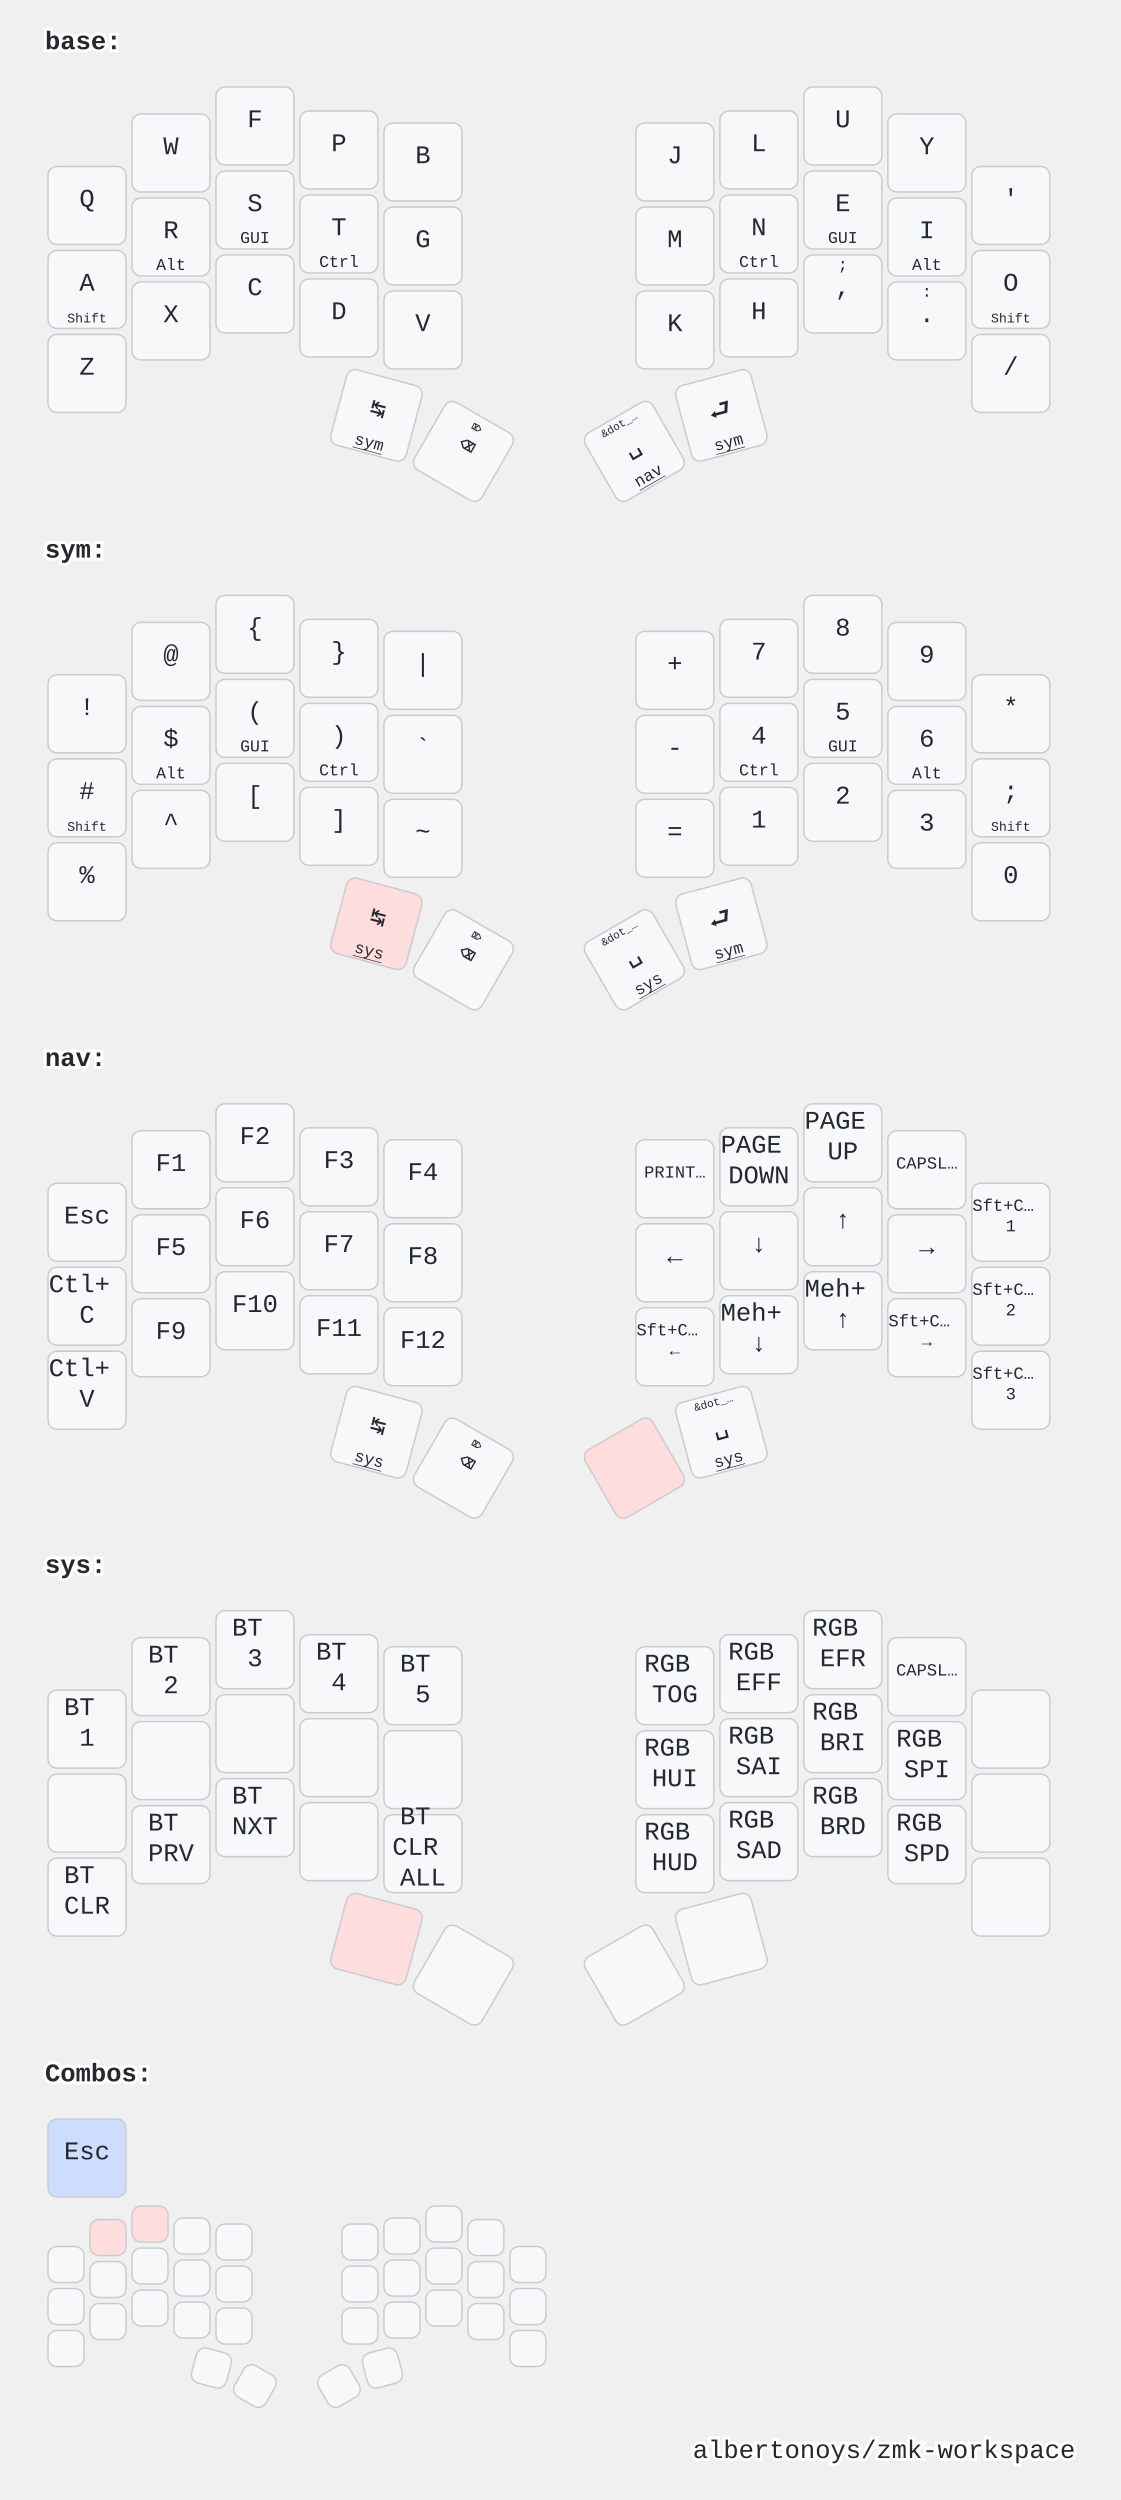
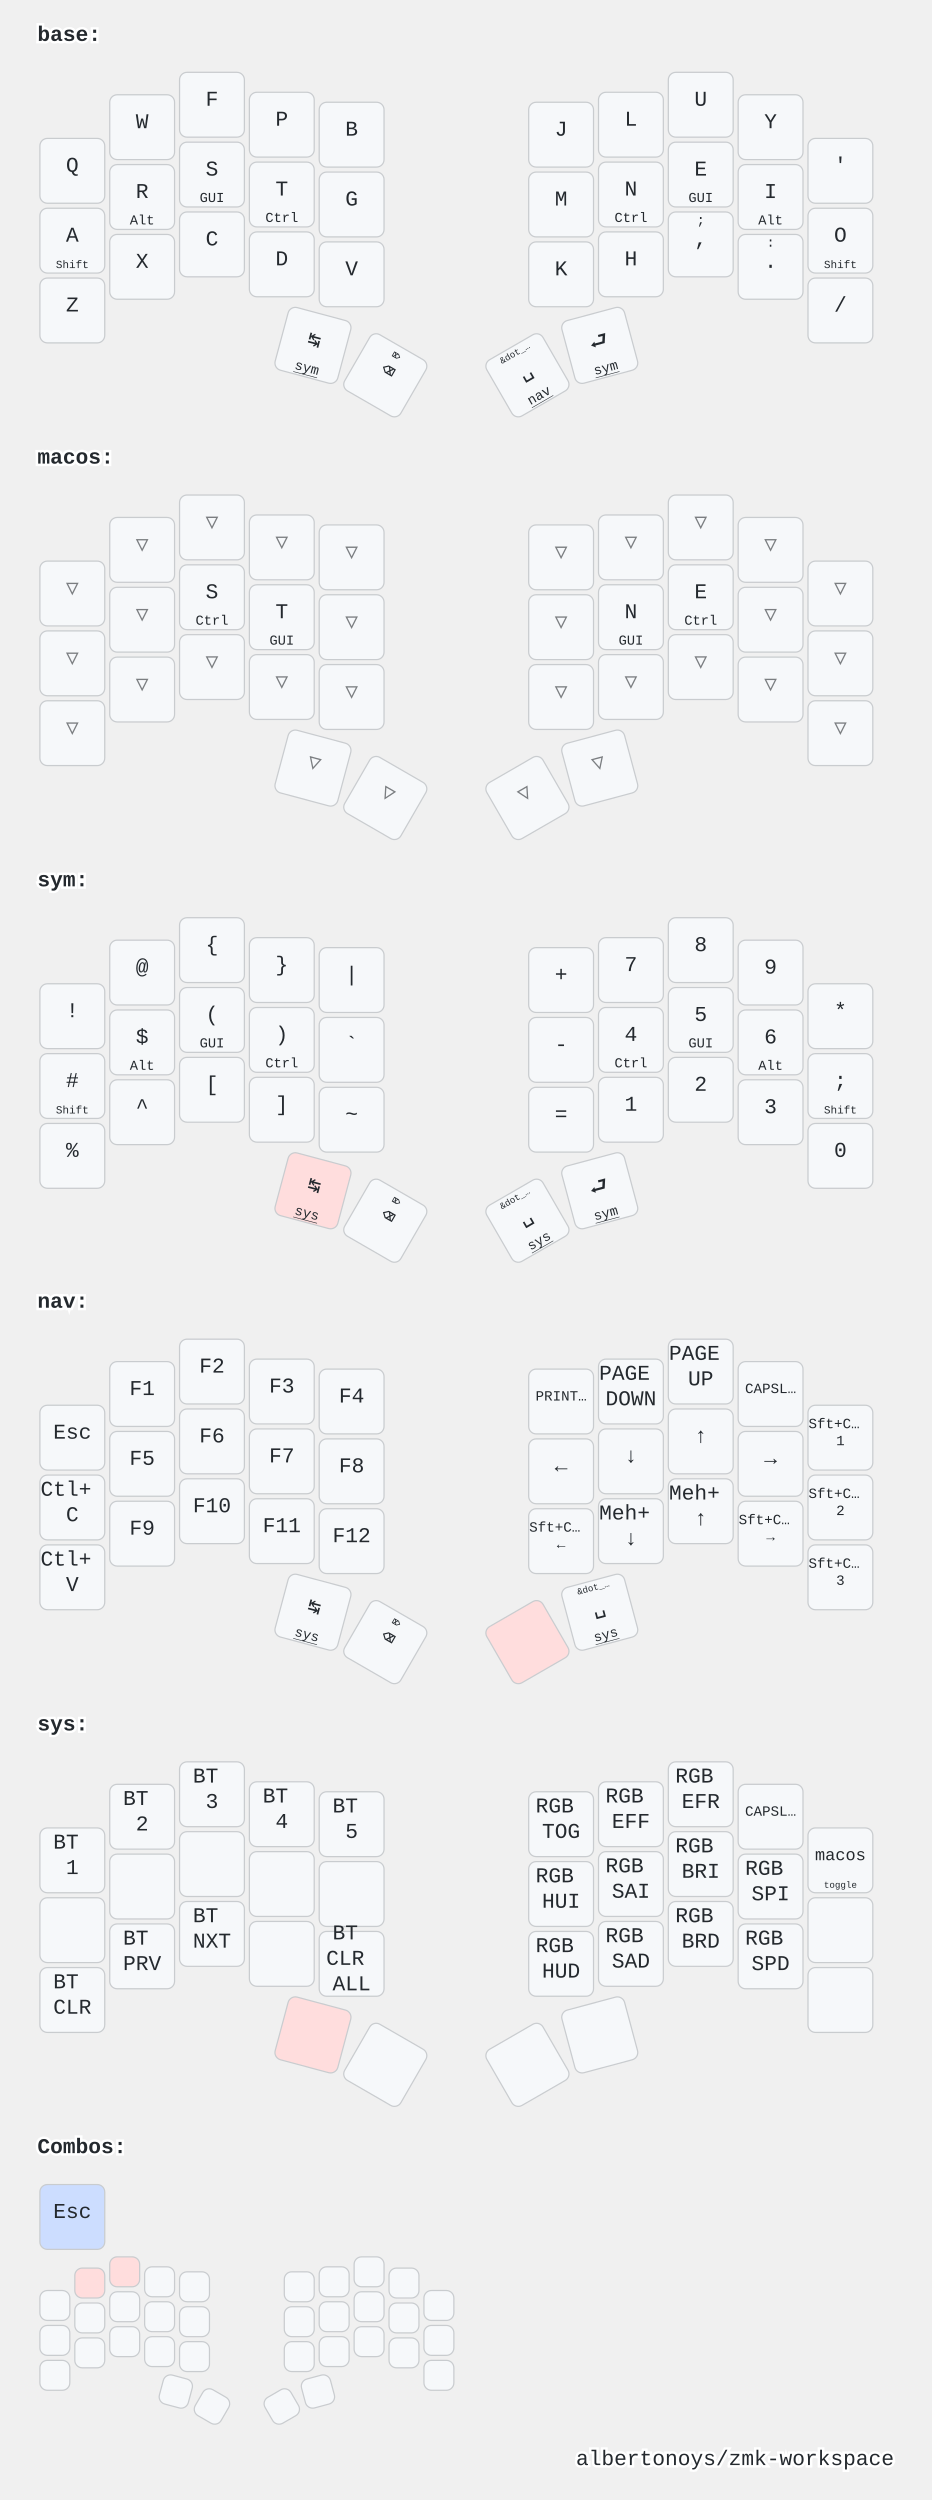
- <svg xmlns="http://www.w3.org/2000/svg" width="747" height="1667" viewBox="0 0 747 1667" class="keymap">
+ <svg xmlns="http://www.w3.org/2000/svg" width="747" height="2005" viewBox="0 0 747 2005" class="keymap">
  <style>/* inherit to force styles through use tags */
svg path {
    fill: inherit;
}

/* font and background color specifications */
svg.keymap {
    font-family: SFMono-Regular,Consolas,Liberation Mono,Menlo,monospace;
    font-size: 14px;
    font-kerning: normal;
    text-rendering: optimizeLegibility;
    fill: #24292e;
}

/* default key styling */
rect.key {
    fill: #f6f8fa;
}

rect.key, rect.combo {
    stroke: #c9cccf;
    stroke-width: 1;
}

/* default key side styling, only used is draw_key_sides is set */
rect.side {
    filter: brightness(90%);
}

/* color accent for combo boxes */
rect.combo, rect.combo-separate {
    fill: #cdf;
}

/* color accent for held keys */
rect.held, rect.combo.held {
    fill: #fdd;
}

/* color accent for ghost (optional) keys */
rect.ghost, rect.combo.ghost {
    stroke-dasharray: 4, 4;
    stroke-width: 2;
}

text {
    text-anchor: middle;
    dominant-baseline: middle;
}

/* styling for layer labels */
text.label {
    font-weight: bold;
    text-anchor: start;
    stroke: white;
    stroke-width: 4;
    paint-order: stroke;
}

/* styling for optional footer */
text.footer {
    text-anchor: end;
    dominant-baseline: auto;
    stroke: white;
    stroke-width: 4;
    paint-order: stroke;
}

/* styling for combo tap, and key hold/shifted label text */
text.combo, text.hold, text.shifted {
    font-size: 11px;
}

text.hold {
    text-anchor: middle;
    dominant-baseline: auto;
}

text.shifted {
    text-anchor: middle;
    dominant-baseline: hanging;
}

text.layer-activator {
    text-decoration: underline;
}

/* styling for hold/shifted label text in combo box */
text.combo.hold, text.combo.shifted {
    font-size: 8px;
}

/* lighter symbol for transparent keys */
text.trans {
    fill: #7b7e81;
}

/* styling for combo dendrons */
path.combo {
    stroke-width: 1;
    stroke: gray;
    fill: none;
}

/* Start Tabler Icons Cleanup */
/* cannot use height/width with glyphs */
.icon-tabler &gt; path {
    fill: inherit;
    stroke: inherit;
    stroke-width: 2;
}
/* hide tabler's default box */
.icon-tabler &gt; path[stroke="none"][fill="none"] {
    visibility: hidden;
}
/* End Tabler Icons Cleanup */

svg.keymap{font-size: 17px;}</style>
  <g transform="translate(30, 0)" class="layer-base">
    <text x="0" y="28" class="label" id="base">base:</text>
    <g transform="translate(0, 56)">
      <g transform="translate(28, 81)" class="key keypos-0">
        <rect rx="6" ry="6" x="-26" y="-26" width="52" height="52" class="key" />
        <text x="0" y="-4" class="key tap">Q</text>
      </g>
      <g transform="translate(84, 46)" class="key keypos-1">
        <rect rx="6" ry="6" x="-26" y="-26" width="52" height="52" class="key" />
        <text x="0" y="-4" class="key tap">W</text>
      </g>
      <g transform="translate(140, 28)" class="key keypos-2">
        <rect rx="6" ry="6" x="-26" y="-26" width="52" height="52" class="key" />
        <text x="0" y="-4" class="key tap">F</text>
      </g>
      <g transform="translate(196, 44)" class="key keypos-3">
        <rect rx="6" ry="6" x="-26" y="-26" width="52" height="52" class="key" />
        <text x="0" y="-4" class="key tap">P</text>
      </g>
      <g transform="translate(252, 52)" class="key keypos-4">
        <rect rx="6" ry="6" x="-26" y="-26" width="52" height="52" class="key" />
        <text x="0" y="-4" class="key tap">B</text>
      </g>
      <g transform="translate(420, 52)" class="key keypos-5">
        <rect rx="6" ry="6" x="-26" y="-26" width="52" height="52" class="key" />
        <text x="0" y="-4" class="key tap">J</text>
      </g>
      <g transform="translate(476, 44)" class="key keypos-6">
        <rect rx="6" ry="6" x="-26" y="-26" width="52" height="52" class="key" />
        <text x="0" y="-4" class="key tap">L</text>
      </g>
      <g transform="translate(532, 28)" class="key keypos-7">
        <rect rx="6" ry="6" x="-26" y="-26" width="52" height="52" class="key" />
        <text x="0" y="-4" class="key tap">U</text>
      </g>
      <g transform="translate(588, 46)" class="key keypos-8">
        <rect rx="6" ry="6" x="-26" y="-26" width="52" height="52" class="key" />
        <text x="0" y="-4" class="key tap">Y</text>
      </g>
      <g transform="translate(644, 81)" class="key keypos-9">
        <rect rx="6" ry="6" x="-26" y="-26" width="52" height="52" class="key" />
        <text x="0" y="-4" class="key tap">'</text>
      </g>
      <g transform="translate(28, 137)" class="key keypos-10">
        <rect rx="6" ry="6" x="-26" y="-26" width="52" height="52" class="key" />
        <text x="0" y="-4" class="key tap">A</text>
        <text x="0" y="22" class="key hold">
          <tspan style="font-size: 80%">Shift</tspan>
        </text>
      </g>
      <g transform="translate(84, 102)" class="key keypos-11">
        <rect rx="6" ry="6" x="-26" y="-26" width="52" height="52" class="key" />
        <text x="0" y="-4" class="key tap">R</text>
        <text x="0" y="22" class="key hold">Alt</text>
      </g>
      <g transform="translate(140, 84)" class="key keypos-12">
        <rect rx="6" ry="6" x="-26" y="-26" width="52" height="52" class="key" />
        <text x="0" y="-4" class="key tap">S</text>
        <text x="0" y="22" class="key hold">GUI</text>
      </g>
      <g transform="translate(196, 100)" class="key keypos-13">
        <rect rx="6" ry="6" x="-26" y="-26" width="52" height="52" class="key" />
        <text x="0" y="-4" class="key tap">T</text>
        <text x="0" y="22" class="key hold">Ctrl</text>
      </g>
      <g transform="translate(252, 108)" class="key keypos-14">
        <rect rx="6" ry="6" x="-26" y="-26" width="52" height="52" class="key" />
        <text x="0" y="-4" class="key tap">G</text>
      </g>
      <g transform="translate(420, 108)" class="key keypos-15">
        <rect rx="6" ry="6" x="-26" y="-26" width="52" height="52" class="key" />
        <text x="0" y="-4" class="key tap">M</text>
      </g>
      <g transform="translate(476, 100)" class="key keypos-16">
        <rect rx="6" ry="6" x="-26" y="-26" width="52" height="52" class="key" />
        <text x="0" y="-4" class="key tap">N</text>
        <text x="0" y="22" class="key hold">Ctrl</text>
      </g>
      <g transform="translate(532, 84)" class="key keypos-17">
        <rect rx="6" ry="6" x="-26" y="-26" width="52" height="52" class="key" />
        <text x="0" y="-4" class="key tap">E</text>
        <text x="0" y="22" class="key hold">GUI</text>
      </g>
      <g transform="translate(588, 102)" class="key keypos-18">
        <rect rx="6" ry="6" x="-26" y="-26" width="52" height="52" class="key" />
        <text x="0" y="-4" class="key tap">I</text>
        <text x="0" y="22" class="key hold">Alt</text>
      </g>
      <g transform="translate(644, 137)" class="key keypos-19">
        <rect rx="6" ry="6" x="-26" y="-26" width="52" height="52" class="key" />
        <text x="0" y="-4" class="key tap">O</text>
        <text x="0" y="22" class="key hold">
          <tspan style="font-size: 80%">Shift</tspan>
        </text>
      </g>
      <g transform="translate(28, 193)" class="key keypos-20">
        <rect rx="6" ry="6" x="-26" y="-26" width="52" height="52" class="key" />
        <text x="0" y="-4" class="key tap">Z</text>
      </g>
      <g transform="translate(84, 158)" class="key keypos-21">
        <rect rx="6" ry="6" x="-26" y="-26" width="52" height="52" class="key" />
        <text x="0" y="-4" class="key tap">X</text>
      </g>
      <g transform="translate(140, 140)" class="key keypos-22">
        <rect rx="6" ry="6" x="-26" y="-26" width="52" height="52" class="key" />
        <text x="0" y="-4" class="key tap">C</text>
      </g>
      <g transform="translate(196, 156)" class="key keypos-23">
        <rect rx="6" ry="6" x="-26" y="-26" width="52" height="52" class="key" />
        <text x="0" y="-4" class="key tap">D</text>
      </g>
      <g transform="translate(252, 164)" class="key keypos-24">
        <rect rx="6" ry="6" x="-26" y="-26" width="52" height="52" class="key" />
        <text x="0" y="-4" class="key tap">V</text>
      </g>
      <g transform="translate(420, 164)" class="key keypos-25">
        <rect rx="6" ry="6" x="-26" y="-26" width="52" height="52" class="key" />
        <text x="0" y="-4" class="key tap">K</text>
      </g>
      <g transform="translate(476, 156)" class="key keypos-26">
        <rect rx="6" ry="6" x="-26" y="-26" width="52" height="52" class="key" />
        <text x="0" y="-4" class="key tap">H</text>
      </g>
      <g transform="translate(532, 140)" class="key keypos-27">
        <rect rx="6" ry="6" x="-26" y="-26" width="52" height="52" class="key" />
        <text x="0" y="-4" class="key tap">,</text>
        <text x="0" y="-22" class="key shifted">;</text>
      </g>
      <g transform="translate(588, 158)" class="key keypos-28">
        <rect rx="6" ry="6" x="-26" y="-26" width="52" height="52" class="key" />
        <text x="0" y="-4" class="key tap">.</text>
        <text x="0" y="-22" class="key shifted">:</text>
      </g>
      <g transform="translate(644, 193)" class="key keypos-29">
        <rect rx="6" ry="6" x="-26" y="-26" width="52" height="52" class="key" />
        <text x="0" y="-4" class="key tap">/</text>
      </g>
      <g transform="translate(221, 221) rotate(15.0)" class="key keypos-30">
        <rect rx="6" ry="6" x="-26" y="-26" width="52" height="52" class="key" />
        <text x="0" y="-4" class="key tap">↹</text>
        <a href="#sym">
          <text x="0" y="22" class="key hold layer-activator">sym</text>
        </a>
      </g>
      <g transform="translate(279, 245) rotate(30.0)" class="key keypos-31">
        <rect rx="6" ry="6" x="-26" y="-26" width="52" height="52" class="key" />
        <text x="0" y="-4" class="key tap">⌫</text>
        <text x="0" y="-22" class="key shifted">⌦</text>
      </g>
      <g transform="translate(393, 245) rotate(-30.0)" class="key keypos-32">
        <rect rx="6" ry="6" x="-26" y="-26" width="52" height="52" class="key" />
        <text x="0" y="-4" class="key tap">␣</text>
        <a href="#nav">
          <text x="0" y="22" class="key hold layer-activator">nav</text>
        </a>
        <text x="0" y="-22" class="key shifted">
          <tspan style="font-size: 67%">&amp;dot_…</tspan>
        </text>
      </g>
      <g transform="translate(451, 221) rotate(-15.0)" class="key keypos-33">
        <rect rx="6" ry="6" x="-26" y="-26" width="52" height="52" class="key" />
        <text x="0" y="-4" class="key tap">⮐</text>
        <a href="#sym">
          <text x="0" y="22" class="key hold layer-activator">sym</text>
        </a>
      </g>
    </g>
  </g>
-   <g transform="translate(30, 339)" class="layer-sym">
+   <g transform="translate(30, 339)" class="layer-macos">
+     <text x="0" y="28" class="label" id="macos">macos:</text>
+     <g transform="translate(0, 56)">
+       <g transform="translate(28, 81)" class="key trans keypos-0">
+         <rect rx="6" ry="6" x="-26" y="-26" width="52" height="52" class="key trans" />
+         <text x="0" y="-4" class="key trans tap">▽</text>
+       </g>
+       <g transform="translate(84, 46)" class="key trans keypos-1">
+         <rect rx="6" ry="6" x="-26" y="-26" width="52" height="52" class="key trans" />
+         <text x="0" y="-4" class="key trans tap">▽</text>
+       </g>
+       <g transform="translate(140, 28)" class="key trans keypos-2">
+         <rect rx="6" ry="6" x="-26" y="-26" width="52" height="52" class="key trans" />
+         <text x="0" y="-4" class="key trans tap">▽</text>
+       </g>
+       <g transform="translate(196, 44)" class="key trans keypos-3">
+         <rect rx="6" ry="6" x="-26" y="-26" width="52" height="52" class="key trans" />
+         <text x="0" y="-4" class="key trans tap">▽</text>
+       </g>
+       <g transform="translate(252, 52)" class="key trans keypos-4">
+         <rect rx="6" ry="6" x="-26" y="-26" width="52" height="52" class="key trans" />
+         <text x="0" y="-4" class="key trans tap">▽</text>
+       </g>
+       <g transform="translate(420, 52)" class="key trans keypos-5">
+         <rect rx="6" ry="6" x="-26" y="-26" width="52" height="52" class="key trans" />
+         <text x="0" y="-4" class="key trans tap">▽</text>
+       </g>
+       <g transform="translate(476, 44)" class="key trans keypos-6">
+         <rect rx="6" ry="6" x="-26" y="-26" width="52" height="52" class="key trans" />
+         <text x="0" y="-4" class="key trans tap">▽</text>
+       </g>
+       <g transform="translate(532, 28)" class="key trans keypos-7">
+         <rect rx="6" ry="6" x="-26" y="-26" width="52" height="52" class="key trans" />
+         <text x="0" y="-4" class="key trans tap">▽</text>
+       </g>
+       <g transform="translate(588, 46)" class="key trans keypos-8">
+         <rect rx="6" ry="6" x="-26" y="-26" width="52" height="52" class="key trans" />
+         <text x="0" y="-4" class="key trans tap">▽</text>
+       </g>
+       <g transform="translate(644, 81)" class="key trans keypos-9">
+         <rect rx="6" ry="6" x="-26" y="-26" width="52" height="52" class="key trans" />
+         <text x="0" y="-4" class="key trans tap">▽</text>
+       </g>
+       <g transform="translate(28, 137)" class="key trans keypos-10">
+         <rect rx="6" ry="6" x="-26" y="-26" width="52" height="52" class="key trans" />
+         <text x="0" y="-4" class="key trans tap">▽</text>
+       </g>
+       <g transform="translate(84, 102)" class="key trans keypos-11">
+         <rect rx="6" ry="6" x="-26" y="-26" width="52" height="52" class="key trans" />
+         <text x="0" y="-4" class="key trans tap">▽</text>
+       </g>
+       <g transform="translate(140, 84)" class="key keypos-12">
+         <rect rx="6" ry="6" x="-26" y="-26" width="52" height="52" class="key" />
+         <text x="0" y="-4" class="key tap">S</text>
+         <text x="0" y="22" class="key hold">Ctrl</text>
+       </g>
+       <g transform="translate(196, 100)" class="key keypos-13">
+         <rect rx="6" ry="6" x="-26" y="-26" width="52" height="52" class="key" />
+         <text x="0" y="-4" class="key tap">T</text>
+         <text x="0" y="22" class="key hold">GUI</text>
+       </g>
+       <g transform="translate(252, 108)" class="key trans keypos-14">
+         <rect rx="6" ry="6" x="-26" y="-26" width="52" height="52" class="key trans" />
+         <text x="0" y="-4" class="key trans tap">▽</text>
+       </g>
+       <g transform="translate(420, 108)" class="key trans keypos-15">
+         <rect rx="6" ry="6" x="-26" y="-26" width="52" height="52" class="key trans" />
+         <text x="0" y="-4" class="key trans tap">▽</text>
+       </g>
+       <g transform="translate(476, 100)" class="key keypos-16">
+         <rect rx="6" ry="6" x="-26" y="-26" width="52" height="52" class="key" />
+         <text x="0" y="-4" class="key tap">N</text>
+         <text x="0" y="22" class="key hold">GUI</text>
+       </g>
+       <g transform="translate(532, 84)" class="key keypos-17">
+         <rect rx="6" ry="6" x="-26" y="-26" width="52" height="52" class="key" />
+         <text x="0" y="-4" class="key tap">E</text>
+         <text x="0" y="22" class="key hold">Ctrl</text>
+       </g>
+       <g transform="translate(588, 102)" class="key trans keypos-18">
+         <rect rx="6" ry="6" x="-26" y="-26" width="52" height="52" class="key trans" />
+         <text x="0" y="-4" class="key trans tap">▽</text>
+       </g>
+       <g transform="translate(644, 137)" class="key trans keypos-19">
+         <rect rx="6" ry="6" x="-26" y="-26" width="52" height="52" class="key trans" />
+         <text x="0" y="-4" class="key trans tap">▽</text>
+       </g>
+       <g transform="translate(28, 193)" class="key trans keypos-20">
+         <rect rx="6" ry="6" x="-26" y="-26" width="52" height="52" class="key trans" />
+         <text x="0" y="-4" class="key trans tap">▽</text>
+       </g>
+       <g transform="translate(84, 158)" class="key trans keypos-21">
+         <rect rx="6" ry="6" x="-26" y="-26" width="52" height="52" class="key trans" />
+         <text x="0" y="-4" class="key trans tap">▽</text>
+       </g>
+       <g transform="translate(140, 140)" class="key trans keypos-22">
+         <rect rx="6" ry="6" x="-26" y="-26" width="52" height="52" class="key trans" />
+         <text x="0" y="-4" class="key trans tap">▽</text>
+       </g>
+       <g transform="translate(196, 156)" class="key trans keypos-23">
+         <rect rx="6" ry="6" x="-26" y="-26" width="52" height="52" class="key trans" />
+         <text x="0" y="-4" class="key trans tap">▽</text>
+       </g>
+       <g transform="translate(252, 164)" class="key trans keypos-24">
+         <rect rx="6" ry="6" x="-26" y="-26" width="52" height="52" class="key trans" />
+         <text x="0" y="-4" class="key trans tap">▽</text>
+       </g>
+       <g transform="translate(420, 164)" class="key trans keypos-25">
+         <rect rx="6" ry="6" x="-26" y="-26" width="52" height="52" class="key trans" />
+         <text x="0" y="-4" class="key trans tap">▽</text>
+       </g>
+       <g transform="translate(476, 156)" class="key trans keypos-26">
+         <rect rx="6" ry="6" x="-26" y="-26" width="52" height="52" class="key trans" />
+         <text x="0" y="-4" class="key trans tap">▽</text>
+       </g>
+       <g transform="translate(532, 140)" class="key trans keypos-27">
+         <rect rx="6" ry="6" x="-26" y="-26" width="52" height="52" class="key trans" />
+         <text x="0" y="-4" class="key trans tap">▽</text>
+       </g>
+       <g transform="translate(588, 158)" class="key trans keypos-28">
+         <rect rx="6" ry="6" x="-26" y="-26" width="52" height="52" class="key trans" />
+         <text x="0" y="-4" class="key trans tap">▽</text>
+       </g>
+       <g transform="translate(644, 193)" class="key trans keypos-29">
+         <rect rx="6" ry="6" x="-26" y="-26" width="52" height="52" class="key trans" />
+         <text x="0" y="-4" class="key trans tap">▽</text>
+       </g>
+       <g transform="translate(221, 221) rotate(15.0)" class="key trans keypos-30">
+         <rect rx="6" ry="6" x="-26" y="-26" width="52" height="52" class="key trans" />
+         <text x="0" y="-4" class="key trans tap">▽</text>
+       </g>
+       <g transform="translate(279, 245) rotate(30.0)" class="key trans keypos-31">
+         <rect rx="6" ry="6" x="-26" y="-26" width="52" height="52" class="key trans" />
+         <text x="0" y="-4" class="key trans tap">▽</text>
+       </g>
+       <g transform="translate(393, 245) rotate(-30.0)" class="key trans keypos-32">
+         <rect rx="6" ry="6" x="-26" y="-26" width="52" height="52" class="key trans" />
+         <text x="0" y="-4" class="key trans tap">▽</text>
+       </g>
+       <g transform="translate(451, 221) rotate(-15.0)" class="key trans keypos-33">
+         <rect rx="6" ry="6" x="-26" y="-26" width="52" height="52" class="key trans" />
+         <text x="0" y="-4" class="key trans tap">▽</text>
+       </g>
+     </g>
+   </g>
+   <g transform="translate(30, 678)" class="layer-sym">
    <text x="0" y="28" class="label" id="sym">sym:</text>
    <g transform="translate(0, 56)">
      <g transform="translate(28, 81)" class="key keypos-0">
        <rect rx="6" ry="6" x="-26" y="-26" width="52" height="52" class="key" />
        <text x="0" y="-4" class="key tap">!</text>
      </g>
      <g transform="translate(84, 46)" class="key keypos-1">
        <rect rx="6" ry="6" x="-26" y="-26" width="52" height="52" class="key" />
        <text x="0" y="-4" class="key tap">@</text>
      </g>
      <g transform="translate(140, 28)" class="key keypos-2">
        <rect rx="6" ry="6" x="-26" y="-26" width="52" height="52" class="key" />
        <text x="0" y="-4" class="key tap">{</text>
      </g>
      <g transform="translate(196, 44)" class="key keypos-3">
        <rect rx="6" ry="6" x="-26" y="-26" width="52" height="52" class="key" />
        <text x="0" y="-4" class="key tap">}</text>
      </g>
      <g transform="translate(252, 52)" class="key keypos-4">
        <rect rx="6" ry="6" x="-26" y="-26" width="52" height="52" class="key" />
        <text x="0" y="-4" class="key tap">|</text>
      </g>
      <g transform="translate(420, 52)" class="key keypos-5">
        <rect rx="6" ry="6" x="-26" y="-26" width="52" height="52" class="key" />
        <text x="0" y="-4" class="key tap">+</text>
      </g>
      <g transform="translate(476, 44)" class="key keypos-6">
        <rect rx="6" ry="6" x="-26" y="-26" width="52" height="52" class="key" />
        <text x="0" y="-4" class="key tap">7</text>
      </g>
      <g transform="translate(532, 28)" class="key keypos-7">
        <rect rx="6" ry="6" x="-26" y="-26" width="52" height="52" class="key" />
        <text x="0" y="-4" class="key tap">8</text>
      </g>
      <g transform="translate(588, 46)" class="key keypos-8">
        <rect rx="6" ry="6" x="-26" y="-26" width="52" height="52" class="key" />
        <text x="0" y="-4" class="key tap">9</text>
      </g>
      <g transform="translate(644, 81)" class="key keypos-9">
        <rect rx="6" ry="6" x="-26" y="-26" width="52" height="52" class="key" />
        <text x="0" y="-4" class="key tap">*</text>
      </g>
      <g transform="translate(28, 137)" class="key keypos-10">
        <rect rx="6" ry="6" x="-26" y="-26" width="52" height="52" class="key" />
        <text x="0" y="-4" class="key tap">#</text>
        <text x="0" y="22" class="key hold">
          <tspan style="font-size: 80%">Shift</tspan>
        </text>
      </g>
      <g transform="translate(84, 102)" class="key keypos-11">
        <rect rx="6" ry="6" x="-26" y="-26" width="52" height="52" class="key" />
        <text x="0" y="-4" class="key tap">$</text>
        <text x="0" y="22" class="key hold">Alt</text>
      </g>
      <g transform="translate(140, 84)" class="key keypos-12">
        <rect rx="6" ry="6" x="-26" y="-26" width="52" height="52" class="key" />
        <text x="0" y="-4" class="key tap">(</text>
        <text x="0" y="22" class="key hold">GUI</text>
      </g>
      <g transform="translate(196, 100)" class="key keypos-13">
        <rect rx="6" ry="6" x="-26" y="-26" width="52" height="52" class="key" />
        <text x="0" y="-4" class="key tap">)</text>
        <text x="0" y="22" class="key hold">Ctrl</text>
      </g>
      <g transform="translate(252, 108)" class="key keypos-14">
        <rect rx="6" ry="6" x="-26" y="-26" width="52" height="52" class="key" />
        <text x="0" y="-4" class="key tap">`</text>
      </g>
      <g transform="translate(420, 108)" class="key keypos-15">
        <rect rx="6" ry="6" x="-26" y="-26" width="52" height="52" class="key" />
        <text x="0" y="-4" class="key tap">-</text>
      </g>
      <g transform="translate(476, 100)" class="key keypos-16">
        <rect rx="6" ry="6" x="-26" y="-26" width="52" height="52" class="key" />
        <text x="0" y="-4" class="key tap">4</text>
        <text x="0" y="22" class="key hold">Ctrl</text>
      </g>
      <g transform="translate(532, 84)" class="key keypos-17">
        <rect rx="6" ry="6" x="-26" y="-26" width="52" height="52" class="key" />
        <text x="0" y="-4" class="key tap">5</text>
        <text x="0" y="22" class="key hold">GUI</text>
      </g>
      <g transform="translate(588, 102)" class="key keypos-18">
        <rect rx="6" ry="6" x="-26" y="-26" width="52" height="52" class="key" />
        <text x="0" y="-4" class="key tap">6</text>
        <text x="0" y="22" class="key hold">Alt</text>
      </g>
      <g transform="translate(644, 137)" class="key keypos-19">
        <rect rx="6" ry="6" x="-26" y="-26" width="52" height="52" class="key" />
        <text x="0" y="-4" class="key tap">;</text>
        <text x="0" y="22" class="key hold">
          <tspan style="font-size: 80%">Shift</tspan>
        </text>
      </g>
      <g transform="translate(28, 193)" class="key keypos-20">
        <rect rx="6" ry="6" x="-26" y="-26" width="52" height="52" class="key" />
        <text x="0" y="-4" class="key tap">%</text>
      </g>
      <g transform="translate(84, 158)" class="key keypos-21">
        <rect rx="6" ry="6" x="-26" y="-26" width="52" height="52" class="key" />
        <text x="0" y="-4" class="key tap">^</text>
      </g>
      <g transform="translate(140, 140)" class="key keypos-22">
        <rect rx="6" ry="6" x="-26" y="-26" width="52" height="52" class="key" />
        <text x="0" y="-4" class="key tap">[</text>
      </g>
      <g transform="translate(196, 156)" class="key keypos-23">
        <rect rx="6" ry="6" x="-26" y="-26" width="52" height="52" class="key" />
        <text x="0" y="-4" class="key tap">]</text>
      </g>
      <g transform="translate(252, 164)" class="key keypos-24">
        <rect rx="6" ry="6" x="-26" y="-26" width="52" height="52" class="key" />
        <text x="0" y="-4" class="key tap">~</text>
      </g>
      <g transform="translate(420, 164)" class="key keypos-25">
        <rect rx="6" ry="6" x="-26" y="-26" width="52" height="52" class="key" />
        <text x="0" y="-4" class="key tap">=</text>
      </g>
      <g transform="translate(476, 156)" class="key keypos-26">
        <rect rx="6" ry="6" x="-26" y="-26" width="52" height="52" class="key" />
        <text x="0" y="-4" class="key tap">1</text>
      </g>
      <g transform="translate(532, 140)" class="key keypos-27">
        <rect rx="6" ry="6" x="-26" y="-26" width="52" height="52" class="key" />
        <text x="0" y="-4" class="key tap">2</text>
      </g>
      <g transform="translate(588, 158)" class="key keypos-28">
        <rect rx="6" ry="6" x="-26" y="-26" width="52" height="52" class="key" />
        <text x="0" y="-4" class="key tap">3</text>
      </g>
      <g transform="translate(644, 193)" class="key keypos-29">
        <rect rx="6" ry="6" x="-26" y="-26" width="52" height="52" class="key" />
        <text x="0" y="-4" class="key tap">0</text>
      </g>
      <g transform="translate(221, 221) rotate(15.0)" class="key held keypos-30">
        <rect rx="6" ry="6" x="-26" y="-26" width="52" height="52" class="key held" />
        <text x="0" y="-4" class="key held tap">↹</text>
        <a href="#sys">
          <text x="0" y="22" class="key held hold layer-activator">sys</text>
        </a>
      </g>
      <g transform="translate(279, 245) rotate(30.0)" class="key keypos-31">
        <rect rx="6" ry="6" x="-26" y="-26" width="52" height="52" class="key" />
        <text x="0" y="-4" class="key tap">⌫</text>
        <text x="0" y="-22" class="key shifted">⌦</text>
      </g>
      <g transform="translate(393, 245) rotate(-30.0)" class="key keypos-32">
        <rect rx="6" ry="6" x="-26" y="-26" width="52" height="52" class="key" />
        <text x="0" y="-4" class="key tap">␣</text>
        <a href="#sys">
          <text x="0" y="22" class="key hold layer-activator">sys</text>
        </a>
        <text x="0" y="-22" class="key shifted">
          <tspan style="font-size: 67%">&amp;dot_…</tspan>
        </text>
      </g>
      <g transform="translate(451, 221) rotate(-15.0)" class="key keypos-33">
        <rect rx="6" ry="6" x="-26" y="-26" width="52" height="52" class="key" />
        <text x="0" y="-4" class="key tap">⮐</text>
        <a href="#sym">
          <text x="0" y="22" class="key hold layer-activator">sym</text>
        </a>
      </g>
    </g>
  </g>
-   <g transform="translate(30, 678)" class="layer-nav">
+   <g transform="translate(30, 1016)" class="layer-nav">
    <text x="0" y="28" class="label" id="nav">nav:</text>
    <g transform="translate(0, 56)">
      <g transform="translate(28, 81)" class="key keypos-0">
        <rect rx="6" ry="6" x="-26" y="-26" width="52" height="52" class="key" />
        <text x="0" y="-4" class="key tap">Esc</text>
      </g>
      <g transform="translate(84, 46)" class="key keypos-1">
        <rect rx="6" ry="6" x="-26" y="-26" width="52" height="52" class="key" />
        <text x="0" y="-4" class="key tap">F1</text>
      </g>
      <g transform="translate(140, 28)" class="key keypos-2">
        <rect rx="6" ry="6" x="-26" y="-26" width="52" height="52" class="key" />
        <text x="0" y="-4" class="key tap">F2</text>
      </g>
      <g transform="translate(196, 44)" class="key keypos-3">
        <rect rx="6" ry="6" x="-26" y="-26" width="52" height="52" class="key" />
        <text x="0" y="-4" class="key tap">F3</text>
      </g>
      <g transform="translate(252, 52)" class="key keypos-4">
        <rect rx="6" ry="6" x="-26" y="-26" width="52" height="52" class="key" />
        <text x="0" y="-4" class="key tap">F4</text>
      </g>
      <g transform="translate(420, 52)" class="key keypos-5">
        <rect rx="6" ry="6" x="-26" y="-26" width="52" height="52" class="key" />
        <text x="0" y="-4" class="key tap">
          <tspan style="font-size: 67%">PRINT…</tspan>
        </text>
      </g>
      <g transform="translate(476, 44)" class="key keypos-6">
        <rect rx="6" ry="6" x="-26" y="-26" width="52" height="52" class="key" />
        <text x="0" y="-4" class="key tap">
          <tspan x="0" dy="-0.6em">PAGE</tspan>
          <tspan x="0" dy="1.2em">DOWN</tspan>
        </text>
      </g>
      <g transform="translate(532, 28)" class="key keypos-7">
        <rect rx="6" ry="6" x="-26" y="-26" width="52" height="52" class="key" />
        <text x="0" y="-4" class="key tap">
          <tspan x="0" dy="-0.6em">PAGE</tspan>
          <tspan x="0" dy="1.2em">UP</tspan>
        </text>
      </g>
      <g transform="translate(588, 46)" class="key keypos-8">
        <rect rx="6" ry="6" x="-26" y="-26" width="52" height="52" class="key" />
        <text x="0" y="-4" class="key tap">
          <tspan style="font-size: 67%">CAPSL…</tspan>
        </text>
      </g>
      <g transform="translate(644, 81)" class="key keypos-9">
        <rect rx="6" ry="6" x="-26" y="-26" width="52" height="52" class="key" />
        <text x="0" y="-4" class="key tap">
          <tspan x="0" dy="-0.6em" style="font-size: 67%">Sft+C…</tspan>
          <tspan x="0" dy="1.2em" style="font-size: 67%">1</tspan>
        </text>
      </g>
      <g transform="translate(28, 137)" class="key keypos-10">
        <rect rx="6" ry="6" x="-26" y="-26" width="52" height="52" class="key" />
        <text x="0" y="-4" class="key tap">
          <tspan x="0" dy="-0.6em">Ctl+</tspan>
          <tspan x="0" dy="1.2em">C</tspan>
        </text>
      </g>
      <g transform="translate(84, 102)" class="key keypos-11">
        <rect rx="6" ry="6" x="-26" y="-26" width="52" height="52" class="key" />
        <text x="0" y="-4" class="key tap">F5</text>
      </g>
      <g transform="translate(140, 84)" class="key keypos-12">
        <rect rx="6" ry="6" x="-26" y="-26" width="52" height="52" class="key" />
        <text x="0" y="-4" class="key tap">F6</text>
      </g>
      <g transform="translate(196, 100)" class="key keypos-13">
        <rect rx="6" ry="6" x="-26" y="-26" width="52" height="52" class="key" />
        <text x="0" y="-4" class="key tap">F7</text>
      </g>
      <g transform="translate(252, 108)" class="key keypos-14">
        <rect rx="6" ry="6" x="-26" y="-26" width="52" height="52" class="key" />
        <text x="0" y="-4" class="key tap">F8</text>
      </g>
      <g transform="translate(420, 108)" class="key keypos-15">
        <rect rx="6" ry="6" x="-26" y="-26" width="52" height="52" class="key" />
        <text x="0" y="-4" class="key tap">←</text>
      </g>
      <g transform="translate(476, 100)" class="key keypos-16">
        <rect rx="6" ry="6" x="-26" y="-26" width="52" height="52" class="key" />
        <text x="0" y="-4" class="key tap">↓</text>
      </g>
      <g transform="translate(532, 84)" class="key keypos-17">
        <rect rx="6" ry="6" x="-26" y="-26" width="52" height="52" class="key" />
        <text x="0" y="-4" class="key tap">↑</text>
      </g>
      <g transform="translate(588, 102)" class="key keypos-18">
        <rect rx="6" ry="6" x="-26" y="-26" width="52" height="52" class="key" />
        <text x="0" y="-4" class="key tap">→</text>
      </g>
      <g transform="translate(644, 137)" class="key keypos-19">
        <rect rx="6" ry="6" x="-26" y="-26" width="52" height="52" class="key" />
        <text x="0" y="-4" class="key tap">
          <tspan x="0" dy="-0.6em" style="font-size: 67%">Sft+C…</tspan>
          <tspan x="0" dy="1.2em" style="font-size: 67%">2</tspan>
        </text>
      </g>
      <g transform="translate(28, 193)" class="key keypos-20">
        <rect rx="6" ry="6" x="-26" y="-26" width="52" height="52" class="key" />
        <text x="0" y="-4" class="key tap">
          <tspan x="0" dy="-0.6em">Ctl+</tspan>
          <tspan x="0" dy="1.2em">V</tspan>
        </text>
      </g>
      <g transform="translate(84, 158)" class="key keypos-21">
        <rect rx="6" ry="6" x="-26" y="-26" width="52" height="52" class="key" />
        <text x="0" y="-4" class="key tap">F9</text>
      </g>
      <g transform="translate(140, 140)" class="key keypos-22">
        <rect rx="6" ry="6" x="-26" y="-26" width="52" height="52" class="key" />
        <text x="0" y="-4" class="key tap">F10</text>
      </g>
      <g transform="translate(196, 156)" class="key keypos-23">
        <rect rx="6" ry="6" x="-26" y="-26" width="52" height="52" class="key" />
        <text x="0" y="-4" class="key tap">F11</text>
      </g>
      <g transform="translate(252, 164)" class="key keypos-24">
        <rect rx="6" ry="6" x="-26" y="-26" width="52" height="52" class="key" />
        <text x="0" y="-4" class="key tap">F12</text>
      </g>
      <g transform="translate(420, 164)" class="key keypos-25">
        <rect rx="6" ry="6" x="-26" y="-26" width="52" height="52" class="key" />
        <text x="0" y="-4" class="key tap">
          <tspan x="0" dy="-0.6em" style="font-size: 67%">Sft+C…</tspan>
          <tspan x="0" dy="1.2em" style="font-size: 67%">←</tspan>
        </text>
      </g>
      <g transform="translate(476, 156)" class="key keypos-26">
        <rect rx="6" ry="6" x="-26" y="-26" width="52" height="52" class="key" />
        <text x="0" y="-4" class="key tap">
          <tspan x="0" dy="-0.6em">Meh+</tspan>
          <tspan x="0" dy="1.2em">↓</tspan>
        </text>
      </g>
      <g transform="translate(532, 140)" class="key keypos-27">
        <rect rx="6" ry="6" x="-26" y="-26" width="52" height="52" class="key" />
        <text x="0" y="-4" class="key tap">
          <tspan x="0" dy="-0.6em">Meh+</tspan>
          <tspan x="0" dy="1.2em">↑</tspan>
        </text>
      </g>
      <g transform="translate(588, 158)" class="key keypos-28">
        <rect rx="6" ry="6" x="-26" y="-26" width="52" height="52" class="key" />
        <text x="0" y="-4" class="key tap">
          <tspan x="0" dy="-0.6em" style="font-size: 67%">Sft+C…</tspan>
          <tspan x="0" dy="1.2em" style="font-size: 67%">→</tspan>
        </text>
      </g>
      <g transform="translate(644, 193)" class="key keypos-29">
        <rect rx="6" ry="6" x="-26" y="-26" width="52" height="52" class="key" />
        <text x="0" y="-4" class="key tap">
          <tspan x="0" dy="-0.6em" style="font-size: 67%">Sft+C…</tspan>
          <tspan x="0" dy="1.2em" style="font-size: 67%">3</tspan>
        </text>
      </g>
      <g transform="translate(221, 221) rotate(15.0)" class="key keypos-30">
        <rect rx="6" ry="6" x="-26" y="-26" width="52" height="52" class="key" />
        <text x="0" y="-4" class="key tap">↹</text>
        <a href="#sys">
          <text x="0" y="22" class="key hold layer-activator">sys</text>
        </a>
      </g>
      <g transform="translate(279, 245) rotate(30.0)" class="key keypos-31">
        <rect rx="6" ry="6" x="-26" y="-26" width="52" height="52" class="key" />
        <text x="0" y="-4" class="key tap">⌫</text>
        <text x="0" y="-22" class="key shifted">⌦</text>
      </g>
      <g transform="translate(393, 245) rotate(-30.0)" class="key held keypos-32">
        <rect rx="6" ry="6" x="-26" y="-26" width="52" height="52" class="key held" />
      </g>
      <g transform="translate(451, 221) rotate(-15.0)" class="key keypos-33">
        <rect rx="6" ry="6" x="-26" y="-26" width="52" height="52" class="key" />
        <text x="0" y="-4" class="key tap">␣</text>
        <a href="#sys">
          <text x="0" y="22" class="key hold layer-activator">sys</text>
        </a>
        <text x="0" y="-22" class="key shifted">
          <tspan style="font-size: 67%">&amp;dot_…</tspan>
        </text>
      </g>
    </g>
  </g>
-   <g transform="translate(30, 1016)" class="layer-sys">
+   <g transform="translate(30, 1355)" class="layer-sys">
    <text x="0" y="28" class="label" id="sys">sys:</text>
    <g transform="translate(0, 56)">
      <g transform="translate(28, 81)" class="key keypos-0">
        <rect rx="6" ry="6" x="-26" y="-26" width="52" height="52" class="key" />
        <text x="0" y="-4" class="key tap">
          <tspan x="0" dy="-0.6em">BT</tspan>
          <tspan x="0" dy="1.2em">1</tspan>
        </text>
      </g>
      <g transform="translate(84, 46)" class="key keypos-1">
        <rect rx="6" ry="6" x="-26" y="-26" width="52" height="52" class="key" />
        <text x="0" y="-4" class="key tap">
          <tspan x="0" dy="-0.6em">BT</tspan>
          <tspan x="0" dy="1.2em">2</tspan>
        </text>
      </g>
      <g transform="translate(140, 28)" class="key keypos-2">
        <rect rx="6" ry="6" x="-26" y="-26" width="52" height="52" class="key" />
        <text x="0" y="-4" class="key tap">
          <tspan x="0" dy="-0.6em">BT</tspan>
          <tspan x="0" dy="1.2em">3</tspan>
        </text>
      </g>
      <g transform="translate(196, 44)" class="key keypos-3">
        <rect rx="6" ry="6" x="-26" y="-26" width="52" height="52" class="key" />
        <text x="0" y="-4" class="key tap">
          <tspan x="0" dy="-0.6em">BT</tspan>
          <tspan x="0" dy="1.2em">4</tspan>
        </text>
      </g>
      <g transform="translate(252, 52)" class="key keypos-4">
        <rect rx="6" ry="6" x="-26" y="-26" width="52" height="52" class="key" />
        <text x="0" y="-4" class="key tap">
          <tspan x="0" dy="-0.6em">BT</tspan>
          <tspan x="0" dy="1.2em">5</tspan>
        </text>
      </g>
      <g transform="translate(420, 52)" class="key keypos-5">
        <rect rx="6" ry="6" x="-26" y="-26" width="52" height="52" class="key" />
        <text x="0" y="-4" class="key tap">
          <tspan x="0" dy="-0.6em">RGB</tspan>
          <tspan x="0" dy="1.2em">TOG</tspan>
        </text>
      </g>
      <g transform="translate(476, 44)" class="key keypos-6">
        <rect rx="6" ry="6" x="-26" y="-26" width="52" height="52" class="key" />
        <text x="0" y="-4" class="key tap">
          <tspan x="0" dy="-0.6em">RGB</tspan>
          <tspan x="0" dy="1.2em">EFF</tspan>
        </text>
      </g>
      <g transform="translate(532, 28)" class="key keypos-7">
        <rect rx="6" ry="6" x="-26" y="-26" width="52" height="52" class="key" />
        <text x="0" y="-4" class="key tap">
          <tspan x="0" dy="-0.6em">RGB</tspan>
          <tspan x="0" dy="1.2em">EFR</tspan>
        </text>
      </g>
      <g transform="translate(588, 46)" class="key keypos-8">
        <rect rx="6" ry="6" x="-26" y="-26" width="52" height="52" class="key" />
        <text x="0" y="-4" class="key tap">
          <tspan style="font-size: 67%">CAPSL…</tspan>
        </text>
      </g>
      <g transform="translate(644, 81)" class="key keypos-9">
        <rect rx="6" ry="6" x="-26" y="-26" width="52" height="52" class="key" />
+         <a href="#macos">
+           <text x="0" y="-4" class="key tap layer-activator">
+             <tspan style="font-size: 80%">macos</tspan>
+           </text>
+         </a>
+         <text x="0" y="22" class="key hold">
+           <tspan style="font-size: 67%">toggle</tspan>
+         </text>
      </g>
      <g transform="translate(28, 137)" class="key keypos-10">
        <rect rx="6" ry="6" x="-26" y="-26" width="52" height="52" class="key" />
      </g>
      <g transform="translate(84, 102)" class="key keypos-11">
        <rect rx="6" ry="6" x="-26" y="-26" width="52" height="52" class="key" />
      </g>
      <g transform="translate(140, 84)" class="key keypos-12">
        <rect rx="6" ry="6" x="-26" y="-26" width="52" height="52" class="key" />
      </g>
      <g transform="translate(196, 100)" class="key keypos-13">
        <rect rx="6" ry="6" x="-26" y="-26" width="52" height="52" class="key" />
      </g>
      <g transform="translate(252, 108)" class="key keypos-14">
        <rect rx="6" ry="6" x="-26" y="-26" width="52" height="52" class="key" />
      </g>
      <g transform="translate(420, 108)" class="key keypos-15">
        <rect rx="6" ry="6" x="-26" y="-26" width="52" height="52" class="key" />
        <text x="0" y="-4" class="key tap">
          <tspan x="0" dy="-0.6em">RGB</tspan>
          <tspan x="0" dy="1.2em">HUI</tspan>
        </text>
      </g>
      <g transform="translate(476, 100)" class="key keypos-16">
        <rect rx="6" ry="6" x="-26" y="-26" width="52" height="52" class="key" />
        <text x="0" y="-4" class="key tap">
          <tspan x="0" dy="-0.6em">RGB</tspan>
          <tspan x="0" dy="1.2em">SAI</tspan>
        </text>
      </g>
      <g transform="translate(532, 84)" class="key keypos-17">
        <rect rx="6" ry="6" x="-26" y="-26" width="52" height="52" class="key" />
        <text x="0" y="-4" class="key tap">
          <tspan x="0" dy="-0.6em">RGB</tspan>
          <tspan x="0" dy="1.2em">BRI</tspan>
        </text>
      </g>
      <g transform="translate(588, 102)" class="key keypos-18">
        <rect rx="6" ry="6" x="-26" y="-26" width="52" height="52" class="key" />
        <text x="0" y="-4" class="key tap">
          <tspan x="0" dy="-0.6em">RGB</tspan>
          <tspan x="0" dy="1.2em">SPI</tspan>
        </text>
      </g>
      <g transform="translate(644, 137)" class="key keypos-19">
        <rect rx="6" ry="6" x="-26" y="-26" width="52" height="52" class="key" />
      </g>
      <g transform="translate(28, 193)" class="key keypos-20">
        <rect rx="6" ry="6" x="-26" y="-26" width="52" height="52" class="key" />
        <text x="0" y="-4" class="key tap">
          <tspan x="0" dy="-0.6em">BT</tspan>
          <tspan x="0" dy="1.2em">CLR</tspan>
        </text>
      </g>
      <g transform="translate(84, 158)" class="key keypos-21">
        <rect rx="6" ry="6" x="-26" y="-26" width="52" height="52" class="key" />
        <text x="0" y="-4" class="key tap">
          <tspan x="0" dy="-0.6em">BT</tspan>
          <tspan x="0" dy="1.2em">PRV</tspan>
        </text>
      </g>
      <g transform="translate(140, 140)" class="key keypos-22">
        <rect rx="6" ry="6" x="-26" y="-26" width="52" height="52" class="key" />
        <text x="0" y="-4" class="key tap">
          <tspan x="0" dy="-0.6em">BT</tspan>
          <tspan x="0" dy="1.2em">NXT</tspan>
        </text>
      </g>
      <g transform="translate(196, 156)" class="key keypos-23">
        <rect rx="6" ry="6" x="-26" y="-26" width="52" height="52" class="key" />
      </g>
      <g transform="translate(252, 164)" class="key keypos-24">
        <rect rx="6" ry="6" x="-26" y="-26" width="52" height="52" class="key" />
        <text x="0" y="-4" class="key tap">
          <tspan x="0" dy="-1.2em">BT</tspan>
          <tspan x="0" dy="1.2em">CLR</tspan>
          <tspan x="0" dy="1.2em">ALL</tspan>
        </text>
      </g>
      <g transform="translate(420, 164)" class="key keypos-25">
        <rect rx="6" ry="6" x="-26" y="-26" width="52" height="52" class="key" />
        <text x="0" y="-4" class="key tap">
          <tspan x="0" dy="-0.6em">RGB</tspan>
          <tspan x="0" dy="1.2em">HUD</tspan>
        </text>
      </g>
      <g transform="translate(476, 156)" class="key keypos-26">
        <rect rx="6" ry="6" x="-26" y="-26" width="52" height="52" class="key" />
        <text x="0" y="-4" class="key tap">
          <tspan x="0" dy="-0.6em">RGB</tspan>
          <tspan x="0" dy="1.2em">SAD</tspan>
        </text>
      </g>
      <g transform="translate(532, 140)" class="key keypos-27">
        <rect rx="6" ry="6" x="-26" y="-26" width="52" height="52" class="key" />
        <text x="0" y="-4" class="key tap">
          <tspan x="0" dy="-0.6em">RGB</tspan>
          <tspan x="0" dy="1.2em">BRD</tspan>
        </text>
      </g>
      <g transform="translate(588, 158)" class="key keypos-28">
        <rect rx="6" ry="6" x="-26" y="-26" width="52" height="52" class="key" />
        <text x="0" y="-4" class="key tap">
          <tspan x="0" dy="-0.6em">RGB</tspan>
          <tspan x="0" dy="1.2em">SPD</tspan>
        </text>
      </g>
      <g transform="translate(644, 193)" class="key keypos-29">
        <rect rx="6" ry="6" x="-26" y="-26" width="52" height="52" class="key" />
      </g>
      <g transform="translate(221, 221) rotate(15.0)" class="key held keypos-30">
        <rect rx="6" ry="6" x="-26" y="-26" width="52" height="52" class="key held" />
      </g>
      <g transform="translate(279, 245) rotate(30.0)" class="key keypos-31">
        <rect rx="6" ry="6" x="-26" y="-26" width="52" height="52" class="key" />
      </g>
      <g transform="translate(393, 245) rotate(-30.0)" class="key keypos-32">
        <rect rx="6" ry="6" x="-26" y="-26" width="52" height="52" class="key" />
      </g>
      <g transform="translate(451, 221) rotate(-15.0)" class="key keypos-33">
        <rect rx="6" ry="6" x="-26" y="-26" width="52" height="52" class="key" />
      </g>
    </g>
  </g>
-   <text x="30" y="1383" class="label" id="Combos">Combos:</text>
-   <g transform="translate(30, 1355)" class="layer-combopos-0">
+   <text x="30" y="1722" class="label" id="Combos">Combos:</text>
+   <g transform="translate(30, 1694)" class="layer-combopos-0">
    <g transform="translate(0, 56)">
      <g transform="translate(28, 28)" class="key  combo-separate keypos-0">
        <rect rx="6" ry="6" x="-26" y="-26" width="52" height="52" class="key  combo-separate" />
        <text x="0" y="-4" class="key  combo-separate tap">Esc</text>
      </g>
      <g transform="translate(14, 99)" class="key keypos-1">
        <rect rx="6" ry="6" x="-12" y="-12" width="24" height="24" class="key" />
      </g>
      <g transform="translate(42, 81)" class="key held keypos-2">
        <rect rx="6" ry="6" x="-12" y="-12" width="24" height="24" class="key held" />
      </g>
      <g transform="translate(70, 72)" class="key held keypos-3">
        <rect rx="6" ry="6" x="-12" y="-12" width="24" height="24" class="key held" />
      </g>
      <g transform="translate(98, 80)" class="key keypos-4">
        <rect rx="6" ry="6" x="-12" y="-12" width="24" height="24" class="key" />
      </g>
      <g transform="translate(126, 84)" class="key keypos-5">
        <rect rx="6" ry="6" x="-12" y="-12" width="24" height="24" class="key" />
      </g>
      <g transform="translate(210, 84)" class="key keypos-6">
        <rect rx="6" ry="6" x="-12" y="-12" width="24" height="24" class="key" />
      </g>
      <g transform="translate(238, 80)" class="key keypos-7">
        <rect rx="6" ry="6" x="-12" y="-12" width="24" height="24" class="key" />
      </g>
      <g transform="translate(266, 72)" class="key keypos-8">
        <rect rx="6" ry="6" x="-12" y="-12" width="24" height="24" class="key" />
      </g>
      <g transform="translate(294, 81)" class="key keypos-9">
        <rect rx="6" ry="6" x="-12" y="-12" width="24" height="24" class="key" />
      </g>
      <g transform="translate(322, 99)" class="key keypos-10">
        <rect rx="6" ry="6" x="-12" y="-12" width="24" height="24" class="key" />
      </g>
      <g transform="translate(14, 127)" class="key keypos-11">
        <rect rx="6" ry="6" x="-12" y="-12" width="24" height="24" class="key" />
      </g>
      <g transform="translate(42, 109)" class="key keypos-12">
        <rect rx="6" ry="6" x="-12" y="-12" width="24" height="24" class="key" />
      </g>
      <g transform="translate(70, 100)" class="key keypos-13">
        <rect rx="6" ry="6" x="-12" y="-12" width="24" height="24" class="key" />
      </g>
      <g transform="translate(98, 108)" class="key keypos-14">
        <rect rx="6" ry="6" x="-12" y="-12" width="24" height="24" class="key" />
      </g>
      <g transform="translate(126, 112)" class="key keypos-15">
        <rect rx="6" ry="6" x="-12" y="-12" width="24" height="24" class="key" />
      </g>
      <g transform="translate(210, 112)" class="key keypos-16">
        <rect rx="6" ry="6" x="-12" y="-12" width="24" height="24" class="key" />
      </g>
      <g transform="translate(238, 108)" class="key keypos-17">
        <rect rx="6" ry="6" x="-12" y="-12" width="24" height="24" class="key" />
      </g>
      <g transform="translate(266, 100)" class="key keypos-18">
        <rect rx="6" ry="6" x="-12" y="-12" width="24" height="24" class="key" />
      </g>
      <g transform="translate(294, 109)" class="key keypos-19">
        <rect rx="6" ry="6" x="-12" y="-12" width="24" height="24" class="key" />
      </g>
      <g transform="translate(322, 127)" class="key keypos-20">
        <rect rx="6" ry="6" x="-12" y="-12" width="24" height="24" class="key" />
      </g>
      <g transform="translate(14, 155)" class="key keypos-21">
        <rect rx="6" ry="6" x="-12" y="-12" width="24" height="24" class="key" />
      </g>
      <g transform="translate(42, 137)" class="key keypos-22">
        <rect rx="6" ry="6" x="-12" y="-12" width="24" height="24" class="key" />
      </g>
      <g transform="translate(70, 128)" class="key keypos-23">
        <rect rx="6" ry="6" x="-12" y="-12" width="24" height="24" class="key" />
      </g>
      <g transform="translate(98, 136)" class="key keypos-24">
        <rect rx="6" ry="6" x="-12" y="-12" width="24" height="24" class="key" />
      </g>
      <g transform="translate(126, 140)" class="key keypos-25">
        <rect rx="6" ry="6" x="-12" y="-12" width="24" height="24" class="key" />
      </g>
      <g transform="translate(210, 140)" class="key keypos-26">
        <rect rx="6" ry="6" x="-12" y="-12" width="24" height="24" class="key" />
      </g>
      <g transform="translate(238, 136)" class="key keypos-27">
        <rect rx="6" ry="6" x="-12" y="-12" width="24" height="24" class="key" />
      </g>
      <g transform="translate(266, 128)" class="key keypos-28">
        <rect rx="6" ry="6" x="-12" y="-12" width="24" height="24" class="key" />
      </g>
      <g transform="translate(294, 137)" class="key keypos-29">
        <rect rx="6" ry="6" x="-12" y="-12" width="24" height="24" class="key" />
      </g>
      <g transform="translate(322, 155)" class="key keypos-30">
        <rect rx="6" ry="6" x="-12" y="-12" width="24" height="24" class="key" />
      </g>
      <g transform="translate(111, 168) rotate(15.0)" class="key keypos-31">
        <rect rx="6" ry="6" x="-12" y="-12" width="24" height="24" class="key" />
      </g>
      <g transform="translate(140, 180) rotate(30.0)" class="key keypos-32">
        <rect rx="6" ry="6" x="-12" y="-12" width="24" height="24" class="key" />
      </g>
      <g transform="translate(196, 180) rotate(-30.0)" class="key keypos-33">
        <rect rx="6" ry="6" x="-12" y="-12" width="24" height="24" class="key" />
      </g>
      <g transform="translate(225, 168) rotate(-15.0)" class="key keypos-34">
        <rect rx="6" ry="6" x="-12" y="-12" width="24" height="24" class="key" />
      </g>
    </g>
  </g>
-   <text x="717.0" y="1639.0" class="footer">albertonoys/zmk-workspace</text>
+   <text x="717.0" y="1977.0" class="footer">albertonoys/zmk-workspace</text>
</svg>
